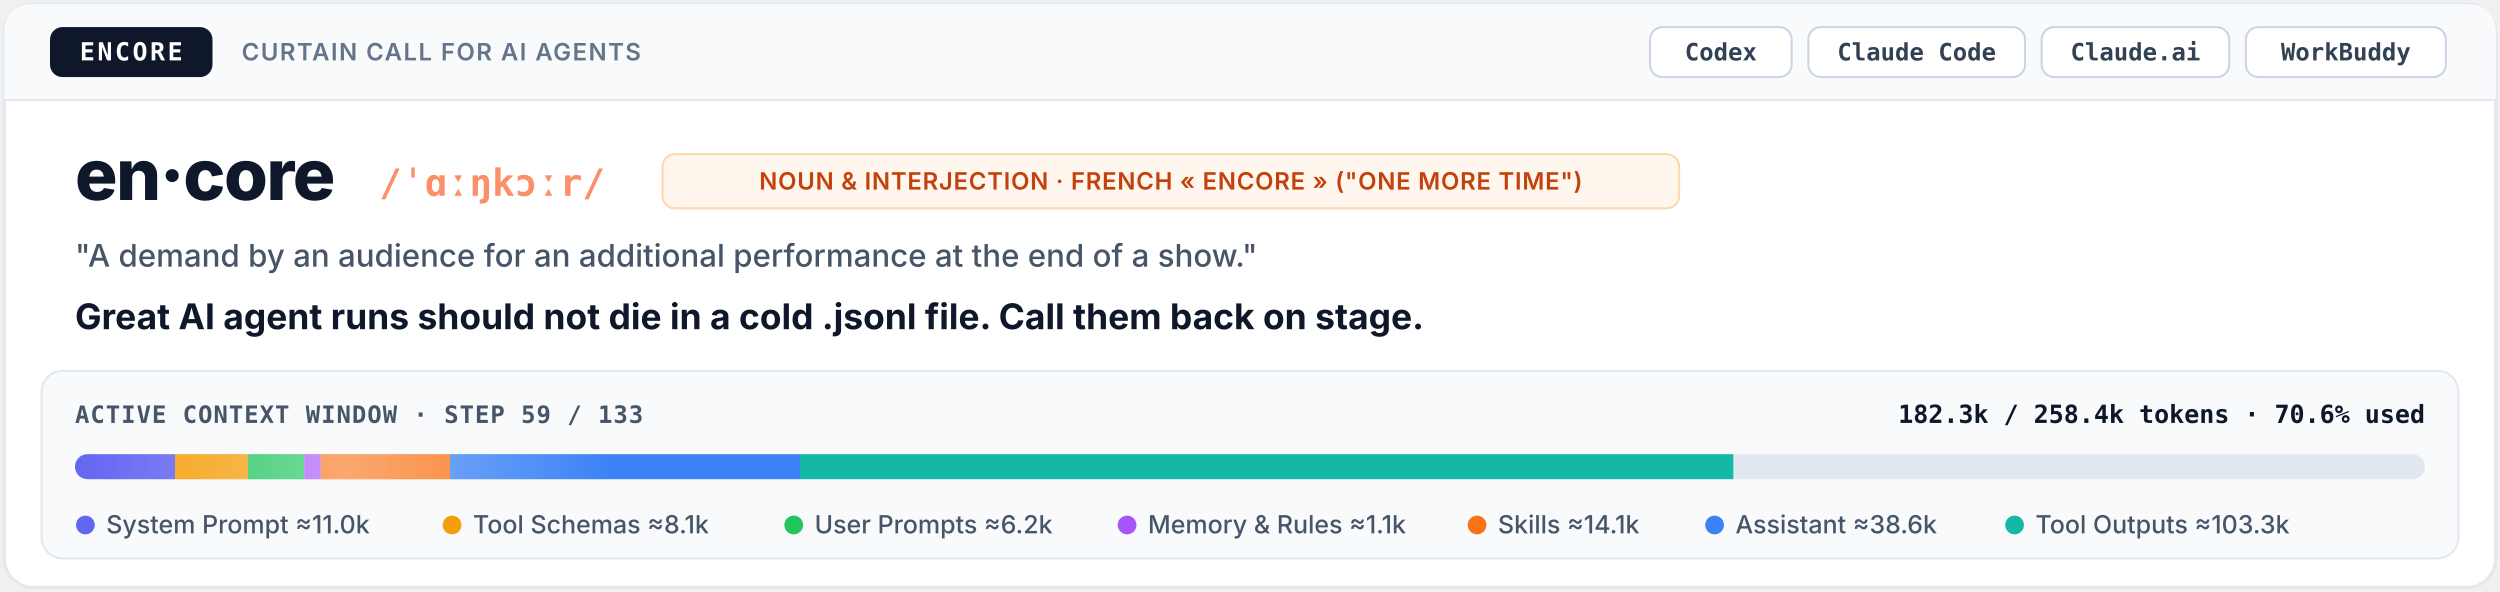
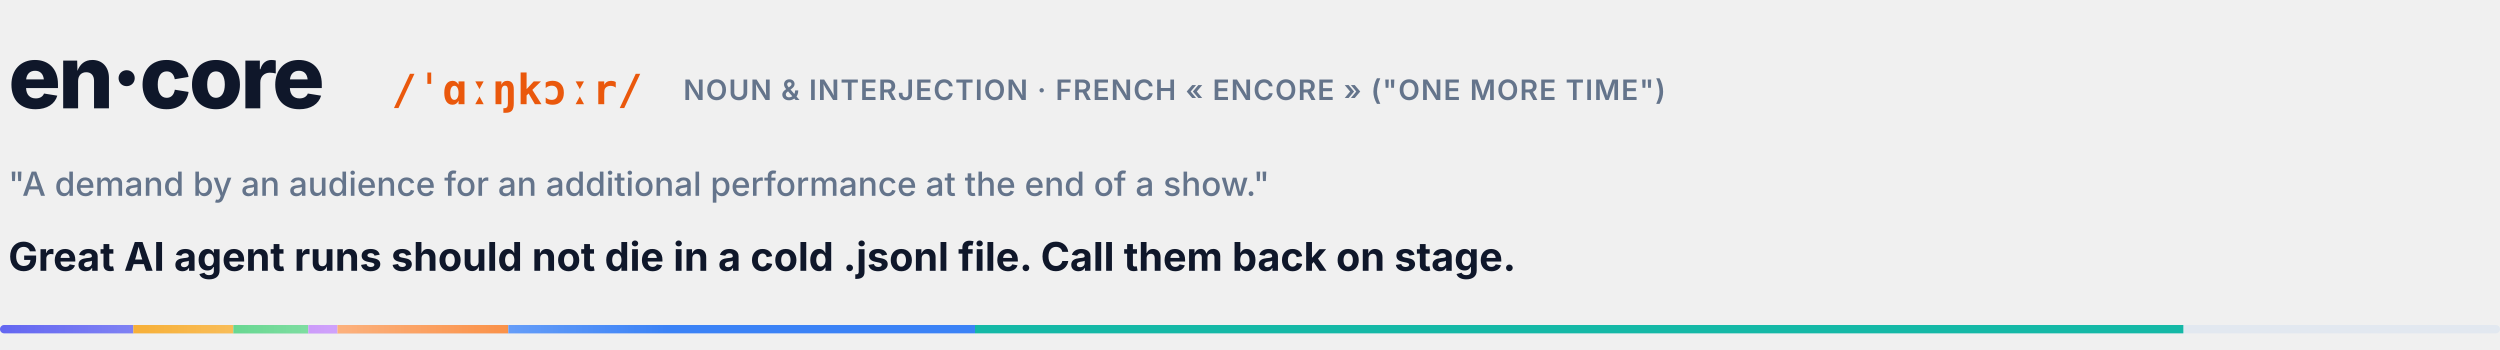
- <svg xmlns="http://www.w3.org/2000/svg" viewBox="0 0 1200 284" width="100%">
+ <svg xmlns="http://www.w3.org/2000/svg" viewBox="0 0 1200 168" width="100%">
  <defs>
    <linearGradient id="shimmerGrad" x1="0%" y1="0%" x2="100%" y2="0%">
      <stop offset="0%" stop-color="#ffffff" stop-opacity="0" />
-       <stop offset="50%" stop-color="#ffffff" stop-opacity="0.38" />
+       <stop offset="50%" stop-color="#ffffff" stop-opacity="0.45" />
      <stop offset="100%" stop-color="#ffffff" stop-opacity="0" />
    </linearGradient>
    <clipPath id="barClip">
-       <rect x="36" y="218" width="1128" height="12" rx="6" />
+       <rect x="0" y="156" width="1200" height="4" rx="2" />
    </clipPath>
  </defs>
  <style>
-     .card-bg { fill: #ffffff; stroke: #e2e8f0; stroke-width: 1.5; }
-     .topbar-bg { fill: #f8fafc; }
-     .divider { stroke: #e2e8f0; stroke-width: 1; }
-     .brand-pill { fill: #0f172a; }
-     .brand-text { fill: #ffffff; font: 700 12px ui-monospace, "SF Mono", Menlo, Consolas, monospace; letter-spacing: 0.1em; }
-     .brand-sub { fill: #64748b; font: 600 11.5px -apple-system, BlinkMacSystemFont, "PingFang SC", "Segoe UI", system-ui, sans-serif; letter-spacing: 0.06em; }
-     .agent-pill { fill: #ffffff; stroke: #cbd5e1; stroke-width: 1; }
-     .agent-text { fill: #334155; font: 600 11.5px ui-monospace, "SF Mono", Menlo, Consolas, monospace; }
-     .word-title { fill: #0f172a; font: 800 34px -apple-system, BlinkMacSystemFont, "PingFang SC", "Segoe UI", system-ui, sans-serif; letter-spacing: -0.02em; }
-     .word-ipa { fill: #fb8f68; font: 600 18px ui-monospace, "SF Mono", Menlo, Consolas, monospace; }
-     .pos-pill { fill: #fff7ed; stroke: #fed7aa; stroke-width: 1; }
-     .pos-text { fill: #c2410c; font: 600 11.5px -apple-system, BlinkMacSystemFont, "PingFang SC", "Segoe UI", system-ui, sans-serif; letter-spacing: 0.03em; }
-     .dict-def { fill: #475569; font: 500 15px -apple-system, BlinkMacSystemFont, "PingFang SC", "Segoe UI", system-ui, sans-serif; }
-     .headline { fill: #0f172a; font: 700 17px -apple-system, BlinkMacSystemFont, "PingFang SC", "Segoe UI", system-ui, sans-serif; }
-     .ctx-panel { fill: #f8fafc; stroke: #e2e8f0; stroke-width: 1; }
-     .ctx-label { fill: #475569; font: 700 11.5px ui-monospace, "SF Mono", Menlo, Consolas, monospace; letter-spacing: 0.04em; }
-     .ctx-metric { fill: #0f172a; font: 700 12px ui-monospace, "SF Mono", Menlo, Consolas, monospace; }
+     .word-title { fill: #0f172a; font: 800 42px -apple-system, BlinkMacSystemFont, "PingFang SC", "Segoe UI", system-ui, sans-serif; letter-spacing: -0.03em; }
+     .word-ipa { fill: #ea580c; font: 600 20px ui-monospace, "SF Mono", Menlo, Consolas, monospace; }
+     .pos-text { fill: #64748b; font: 600 13.5px -apple-system, BlinkMacSystemFont, "PingFang SC", "Segoe UI", system-ui, sans-serif; letter-spacing: 0.04em; }
+     .dict-def { fill: #64748b; font: 500 16px -apple-system, BlinkMacSystemFont, "PingFang SC", "Segoe UI", system-ui, sans-serif; }
+     .headline { fill: #0f172a; font: 700 19px -apple-system, BlinkMacSystemFont, "PingFang SC", "Segoe UI", system-ui, sans-serif; }
    .bar-track { fill: #e2e8f0; }
-     .legend-text { fill: #475569; font: 500 12px -apple-system, BlinkMacSystemFont, "PingFang SC", "Segoe UI", system-ui, sans-serif; }
    .shimmer-sweep {
      animation: sweep 3.6s ease-in-out infinite;
    }
    @keyframes sweep {
      0% { transform: translateX(-360px); }
-       100% { transform: translateX(920px); }
+       100% { transform: translateX(1260px); }
    }
    @media (prefers-color-scheme: dark) {
-       .card-bg { fill: #0f172a; stroke: #1e293b; }
-       .topbar-bg { fill: #1e293b; }
-       .divider { stroke: #1e293b; }
-       .brand-pill { fill: #f8fafc; }
-       .brand-text { fill: #0f172a; }
-       .brand-sub { fill: #94a3b8; }
-       .agent-pill { fill: #0f172a; stroke: #334155; }
-       .agent-text { fill: #e2e8f0; }
      .word-title { fill: #f8fafc; }
      .word-ipa { fill: #fb923c; }
-       .pos-pill { fill: #431407; stroke: #7c2d12; }
-       .pos-text { fill: #fdba74; }
+       .pos-text { fill: #94a3b8; }
      .dict-def { fill: #94a3b8; }
      .headline { fill: #f1f5f9; }
-       .ctx-panel { fill: #1e293b; stroke: #334155; }
-       .ctx-label { fill: #94a3b8; }
-       .ctx-metric { fill: #f8fafc; }
-       .bar-track { fill: #334155; }
-       .legend-text { fill: #cbd5e1; }
+       .bar-track { fill: #1e293b; }
    }
  </style>
-   <rect x="2" y="2" width="1196" height="280" rx="14" class="card-bg" />
-   <path d="M 2 16 Q 2 2 16 2 L 1184 2 Q 1198 2 1198 16 L 1198 48 L 2 48 Z" class="topbar-bg" />
-   <line x1="2" y1="48" x2="1198" y2="48" class="divider" />
-   <rect x="24" y="13" width="78" height="24" rx="6" class="brand-pill" />
-   <text x="63" y="29" text-anchor="middle" class="brand-text">ENCORE</text>
-   <text x="116" y="29" class="brand-sub">CURTAIN CALL FOR AI AGENTS</text>
-   <g transform="translate(792, 13)">
-     <rect x="0" y="0" width="68" height="24" rx="6" class="agent-pill" />
-     <text x="34" y="16" text-anchor="middle" class="agent-text">Codex</text>
-     <rect x="76" y="0" width="104" height="24" rx="6" class="agent-pill" />
-     <text x="128" y="16" text-anchor="middle" class="agent-text">Claude Code</text>
-     <rect x="188" y="0" width="90" height="24" rx="6" class="agent-pill" />
-     <text x="233" y="16" text-anchor="middle" class="agent-text">Claude.ai</text>
-     <rect x="286" y="0" width="96" height="24" rx="6" class="agent-pill" />
-     <text x="334" y="16" text-anchor="middle" class="agent-text">WorkBuddy</text>
-   </g>
-   <text x="36" y="96" class="word-title">en·core</text>
-   <text x="182" y="94" class="word-ipa">/ˈɑːŋkɔːr/</text>
-   <rect x="318" y="74" width="488" height="26" rx="6" class="pos-pill" />
-   <text x="562" y="91" text-anchor="middle" class="pos-text">NOUN &amp; INTERJECTION · FRENCH « ENCORE » ("ONE MORE TIME")</text>
-   <text x="36" y="128" class="dict-def">"A demand by an audience for an additional performance at the end of a show."</text>
-   <text x="36" y="158" class="headline">Great AI agent runs should not die in a cold .jsonl file. Call them back on stage.</text>
-   <rect x="20" y="178" width="1160" height="90" rx="10" class="ctx-panel" />
-   <text x="36" y="203" class="ctx-label">ACTIVE CONTEXT WINDOW · STEP 59 / 133</text>
-   <text x="1164" y="203" text-anchor="end" class="ctx-metric">182.3k / 258.4k tokens · 70.6% used</text>
-   <rect x="36" y="218" width="1128" height="12" rx="6" class="bar-track" />
+   <text x="4" y="52" class="word-title">en·core</text>
+   <text x="188" y="50" class="word-ipa">/ˈɑːŋkɔːr/</text>
+   <text x="328" y="48" class="pos-text">NOUN &amp; INTERJECTION · FRENCH « ENCORE » ("ONE MORE TIME")</text>
+   <text x="4" y="94" class="dict-def">"A demand by an audience for an additional performance at the end of a show."</text>
+   <text x="4" y="130" class="headline">Great AI agent runs should not die in a cold .jsonl file. Call them back on stage.</text>
+   <rect x="0" y="156" width="1200" height="4" rx="2" class="bar-track" />
  <g clip-path="url(#barClip)">
-     <rect x="36" y="218" width="48" height="12" fill="#6366f1" />
-     <rect x="84" y="218" width="35" height="12" fill="#f59e0b" />
-     <rect x="119" y="218" width="27" height="12" fill="#22c55e" />
-     <rect x="146" y="218" width="8" height="12" fill="#a855f7" />
-     <rect x="154" y="218" width="62" height="12" fill="#f97316" />
-     <rect x="216" y="218" width="168" height="12" fill="#3b82f6" />
-     <rect x="384" y="218" width="448" height="12" fill="#14b8a6" />
-     <rect x="36" y="218" width="260" height="12" fill="url(#shimmerGrad)" class="shimmer-sweep" />
-   </g>
-   <g transform="translate(36, 256)">
-     <circle cx="5" cy="-4" r="4.5" fill="#6366f1" />
-     <text x="15" y="0" class="legend-text">System Prompt ≈11.0k</text>
-   </g>
-   <g transform="translate(212, 256)">
-     <circle cx="5" cy="-4" r="4.5" fill="#f59e0b" />
-     <text x="15" y="0" class="legend-text">Tool Schemas ≈8.1k</text>
-   </g>
-   <g transform="translate(376, 256)">
-     <circle cx="5" cy="-4" r="4.5" fill="#22c55e" />
-     <text x="15" y="0" class="legend-text">User Prompts ≈6.2k</text>
-   </g>
-   <g transform="translate(536, 256)">
-     <circle cx="5" cy="-4" r="4.5" fill="#a855f7" />
-     <text x="15" y="0" class="legend-text">Memory &amp; Rules ≈1.1k</text>
-   </g>
-   <g transform="translate(704, 256)">
-     <circle cx="5" cy="-4" r="4.5" fill="#f97316" />
-     <text x="15" y="0" class="legend-text">Skills ≈14.1k</text>
-   </g>
-   <g transform="translate(818, 256)">
-     <circle cx="5" cy="-4" r="4.5" fill="#3b82f6" />
-     <text x="15" y="0" class="legend-text">Assistant ≈38.6k</text>
-   </g>
-   <g transform="translate(962, 256)">
-     <circle cx="5" cy="-4" r="4.5" fill="#14b8a6" />
-     <text x="15" y="0" class="legend-text">Tool Outputs ≈103.3k</text>
+     <rect x="0" y="156" width="64" height="4" fill="#6366f1" />
+     <rect x="64" y="156" width="48" height="4" fill="#f59e0b" />
+     <rect x="112" y="156" width="36" height="4" fill="#22c55e" />
+     <rect x="148" y="156" width="14" height="4" fill="#a855f7" />
+     <rect x="162" y="156" width="82" height="4" fill="#f97316" />
+     <rect x="244" y="156" width="224" height="4" fill="#3b82f6" />
+     <rect x="468" y="156" width="580" height="4" fill="#14b8a6" />
+     <rect x="0" y="156" width="320" height="4" fill="url(#shimmerGrad)" class="shimmer-sweep" />
  </g>
</svg>
